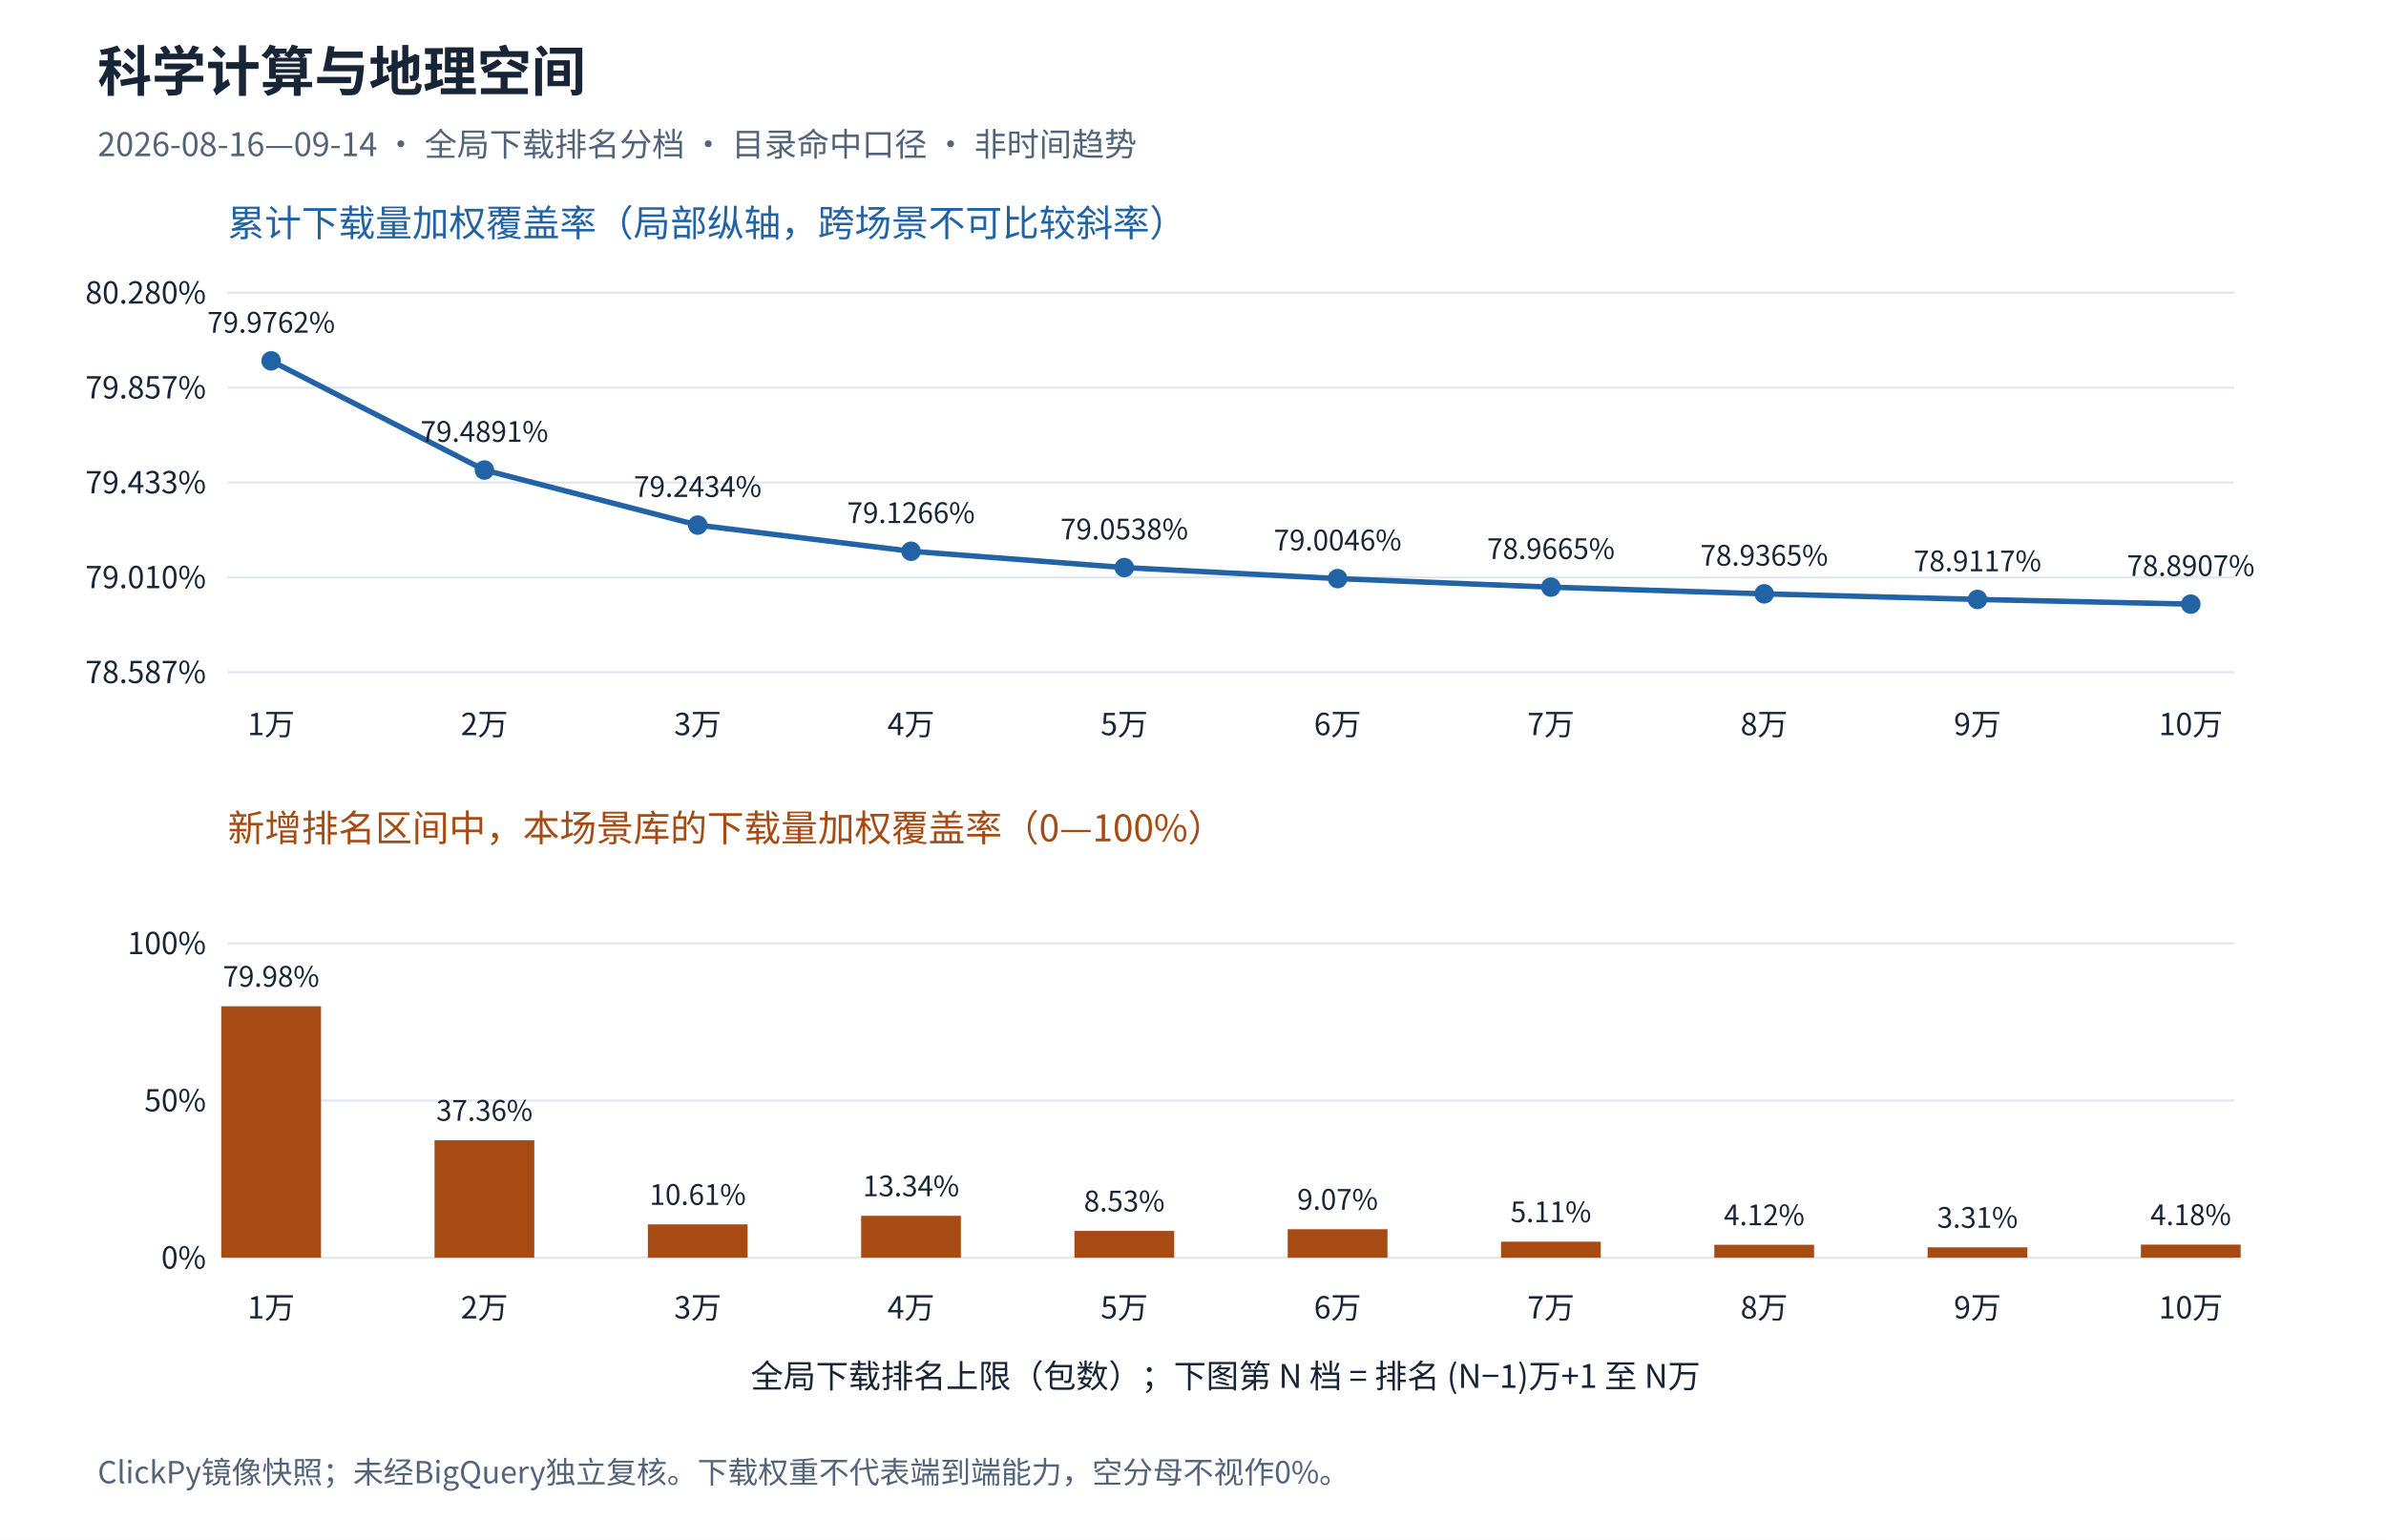
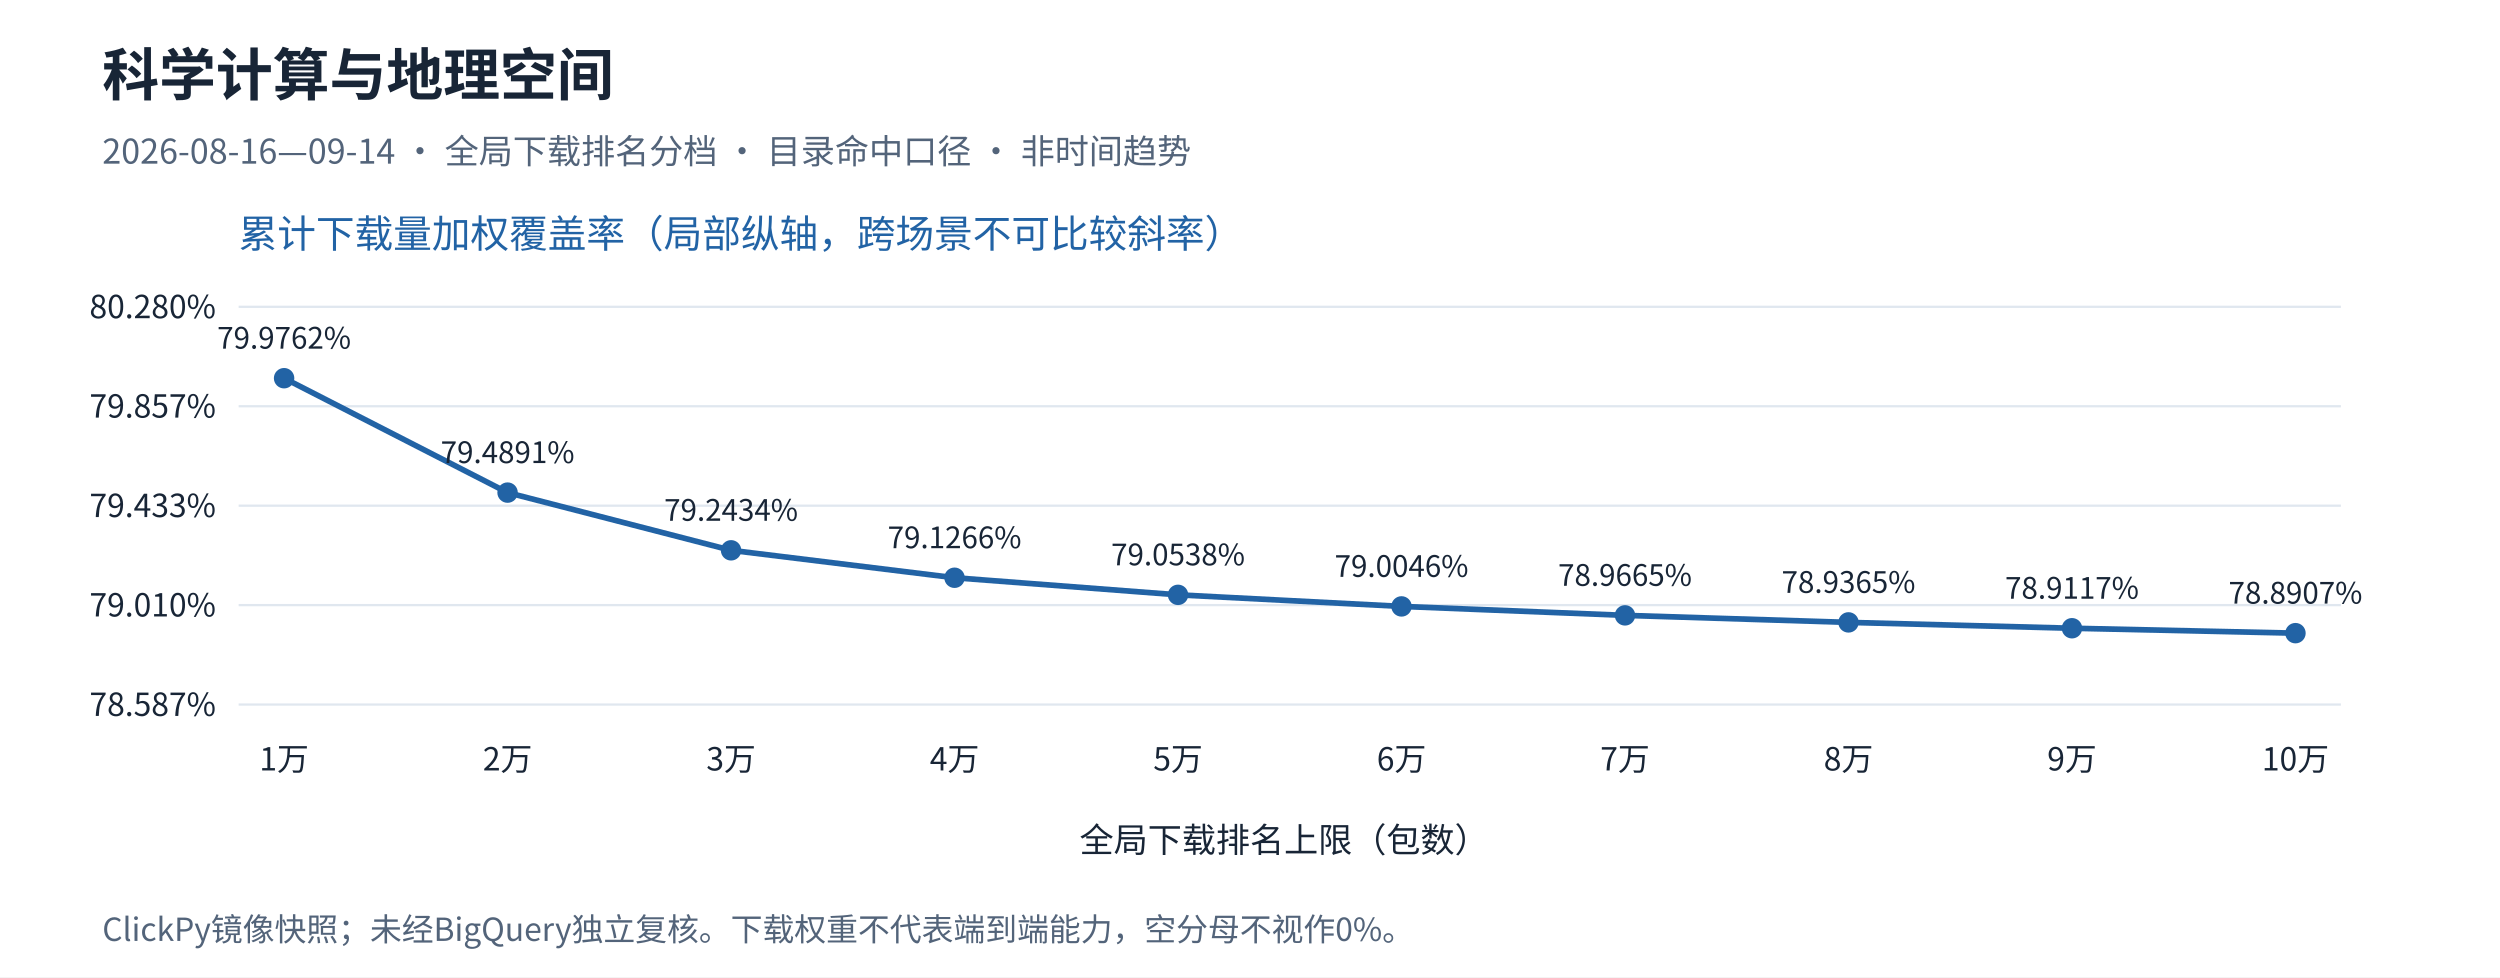
- <svg xmlns="http://www.w3.org/2000/svg" width="1100" height="710" viewBox="0 0 1100 710" role="img" aria-labelledby="title desc">
-   <rect width="1100" height="710" fill="white" />
+ <svg xmlns="http://www.w3.org/2000/svg" width="1100" height="430" viewBox="0 0 1100 430" role="img" aria-labelledby="title desc">
+   <rect width="1100" height="430" fill="white" />
  <g font-family="Microsoft YaHei, Noto Sans CJK SC, sans-serif" fill="#182536">
    <text x="45" y="42" font-size="25" font-weight="700">科学计算与地理空间</text>
    <text x="45" y="72" font-size="15" fill="#53647a">2026-08-16—09-14 · 全局下载排名分档 · 目录命中口径 · 非时间趋势</text>
    <text x="105" y="109" font-size="17" fill="#2263a5">累计下载量加权覆盖率（局部纵轴，跨场景不可比较斜率）</text>
    <path d="M105,310H1030" stroke="#e0e7ef" />
    <text x="95" y="315" text-anchor="end" font-size="14">78.587%</text>
    <path d="M105,266.25H1030" stroke="#e0e7ef" />
    <text x="95" y="271.25" text-anchor="end" font-size="14">79.010%</text>
    <path d="M105,222.5H1030" stroke="#e0e7ef" />
    <text x="95" y="227.5" text-anchor="end" font-size="14">79.433%</text>
    <path d="M105,178.75H1030" stroke="#e0e7ef" />
    <text x="95" y="183.75" text-anchor="end" font-size="14">79.857%</text>
    <path d="M105,135H1030" stroke="#e0e7ef" />
    <text x="95" y="140" text-anchor="end" font-size="14">80.280%</text>
    <polyline points="125,166.41 223.333,216.749 321.667,242.142 420,254.21 518.333,261.734 616.667,266.822 715,270.762 813.333,273.854 911.667,276.426 1010,278.59" fill="none" stroke="#2263a5" stroke-width="2.5" />
    <circle cx="125" cy="166.41" r="4.5" fill="#2263a5" />
    <text x="125" y="153.41" text-anchor="middle" font-size="13">79.9762%</text>
    <circle cx="223.333" cy="216.749" r="4.5" fill="#2263a5" />
    <text x="223.333" y="203.749" text-anchor="middle" font-size="13">79.4891%</text>
    <circle cx="321.667" cy="242.142" r="4.5" fill="#2263a5" />
    <text x="321.667" y="229.142" text-anchor="middle" font-size="13">79.2434%</text>
    <circle cx="420" cy="254.21" r="4.5" fill="#2263a5" />
    <text x="420" y="241.21" text-anchor="middle" font-size="13">79.1266%</text>
    <circle cx="518.333" cy="261.734" r="4.5" fill="#2263a5" />
    <text x="518.333" y="248.734" text-anchor="middle" font-size="13">79.0538%</text>
    <circle cx="616.667" cy="266.822" r="4.5" fill="#2263a5" />
    <text x="616.667" y="253.822" text-anchor="middle" font-size="13">79.0046%</text>
    <circle cx="715" cy="270.762" r="4.5" fill="#2263a5" />
    <text x="715" y="257.762" text-anchor="middle" font-size="13">78.9665%</text>
    <circle cx="813.333" cy="273.854" r="4.5" fill="#2263a5" />
    <text x="813.333" y="260.854" text-anchor="middle" font-size="13">78.9365%</text>
    <circle cx="911.667" cy="276.426" r="4.5" fill="#2263a5" />
    <text x="911.667" y="263.426" text-anchor="middle" font-size="13">78.9117%</text>
    <circle cx="1010" cy="278.59" r="4.5" fill="#2263a5" />
    <text x="1010" y="265.59" text-anchor="middle" font-size="13">78.8907%</text>
-     <text x="105" y="388" font-size="17" fill="#a64b14">新增排名区间中，本场景库的下载量加权覆盖率（0—100%）</text>
-     <path d="M105,580H1030" stroke="#e0e7ef" />
-     <text x="95" y="585" text-anchor="end" font-size="14">0%</text>
-     <path d="M105,507.5H1030" stroke="#e0e7ef" />
-     <text x="95" y="512.5" text-anchor="end" font-size="14">50%</text>
-     <path d="M105,435H1030" stroke="#e0e7ef" />
-     <text x="95" y="440" text-anchor="end" font-size="14">100%</text>
-     <rect x="102" y="464.035" width="46" height="115.965" fill="#a64b14" />
-     <text x="125" y="455.035" text-anchor="middle" font-size="13">79.98%</text>
-     <text x="125" y="608" text-anchor="middle" font-size="14">1万</text>
    <text x="125" y="339" text-anchor="middle" font-size="14">1万</text>
-     <rect x="200.333" y="525.827" width="46" height="54.173" fill="#a64b14" />
-     <text x="223.333" y="516.827" text-anchor="middle" font-size="13">37.36%</text>
-     <text x="223.333" y="608" text-anchor="middle" font-size="14">2万</text>
    <text x="223.333" y="339" text-anchor="middle" font-size="14">2万</text>
-     <rect x="298.667" y="564.619" width="46" height="15.381" fill="#a64b14" />
-     <text x="321.667" y="555.619" text-anchor="middle" font-size="13">10.61%</text>
-     <text x="321.667" y="608" text-anchor="middle" font-size="14">3万</text>
    <text x="321.667" y="339" text-anchor="middle" font-size="14">3万</text>
-     <rect x="397" y="560.659" width="46" height="19.341" fill="#a64b14" />
-     <text x="420" y="551.659" text-anchor="middle" font-size="13">13.34%</text>
-     <text x="420" y="608" text-anchor="middle" font-size="14">4万</text>
    <text x="420" y="339" text-anchor="middle" font-size="14">4万</text>
-     <rect x="495.333" y="567.626" width="46" height="12.374" fill="#a64b14" />
-     <text x="518.333" y="558.626" text-anchor="middle" font-size="13">8.53%</text>
-     <text x="518.333" y="608" text-anchor="middle" font-size="14">5万</text>
    <text x="518.333" y="339" text-anchor="middle" font-size="14">5万</text>
-     <rect x="593.667" y="566.849" width="46" height="13.151" fill="#a64b14" />
-     <text x="616.667" y="557.849" text-anchor="middle" font-size="13">9.07%</text>
-     <text x="616.667" y="608" text-anchor="middle" font-size="14">6万</text>
    <text x="616.667" y="339" text-anchor="middle" font-size="14">6万</text>
-     <rect x="692" y="572.596" width="46" height="7.404" fill="#a64b14" />
-     <text x="715" y="563.596" text-anchor="middle" font-size="13">5.11%</text>
-     <text x="715" y="608" text-anchor="middle" font-size="14">7万</text>
    <text x="715" y="339" text-anchor="middle" font-size="14">7万</text>
-     <rect x="790.333" y="574.021" width="46" height="5.979" fill="#a64b14" />
-     <text x="813.333" y="565.021" text-anchor="middle" font-size="13">4.12%</text>
-     <text x="813.333" y="608" text-anchor="middle" font-size="14">8万</text>
    <text x="813.333" y="339" text-anchor="middle" font-size="14">8万</text>
-     <rect x="888.667" y="575.201" width="46" height="4.799" fill="#a64b14" />
-     <text x="911.667" y="566.201" text-anchor="middle" font-size="13">3.31%</text>
-     <text x="911.667" y="608" text-anchor="middle" font-size="14">9万</text>
    <text x="911.667" y="339" text-anchor="middle" font-size="14">9万</text>
-     <rect x="987" y="573.94" width="46" height="6.06" fill="#a64b14" />
-     <text x="1010" y="564.94" text-anchor="middle" font-size="13">4.18%</text>
-     <text x="1010" y="608" text-anchor="middle" font-size="14">10万</text>
    <text x="1010" y="339" text-anchor="middle" font-size="14">10万</text>
-     <text x="565" y="640" text-anchor="middle" font-size="15">全局下载排名上限（包数）；下图第 N 档 = 排名 (N−1)万+1 至 N万</text>
-     <text x="45" y="684" font-size="14" fill="#53647a">ClickPy镜像快照；未经BigQuery独立复核。下载权重不代表端到端能力，空分母不视作0%。</text>
+     <text x="565" y="375" text-anchor="middle" font-size="15">全局下载排名上限（包数）</text>
+     <text x="45" y="414" font-size="14" fill="#53647a">ClickPy镜像快照；未经BigQuery独立复核。下载权重不代表端到端能力，空分母不视作0%。</text>
  </g>
</svg>
